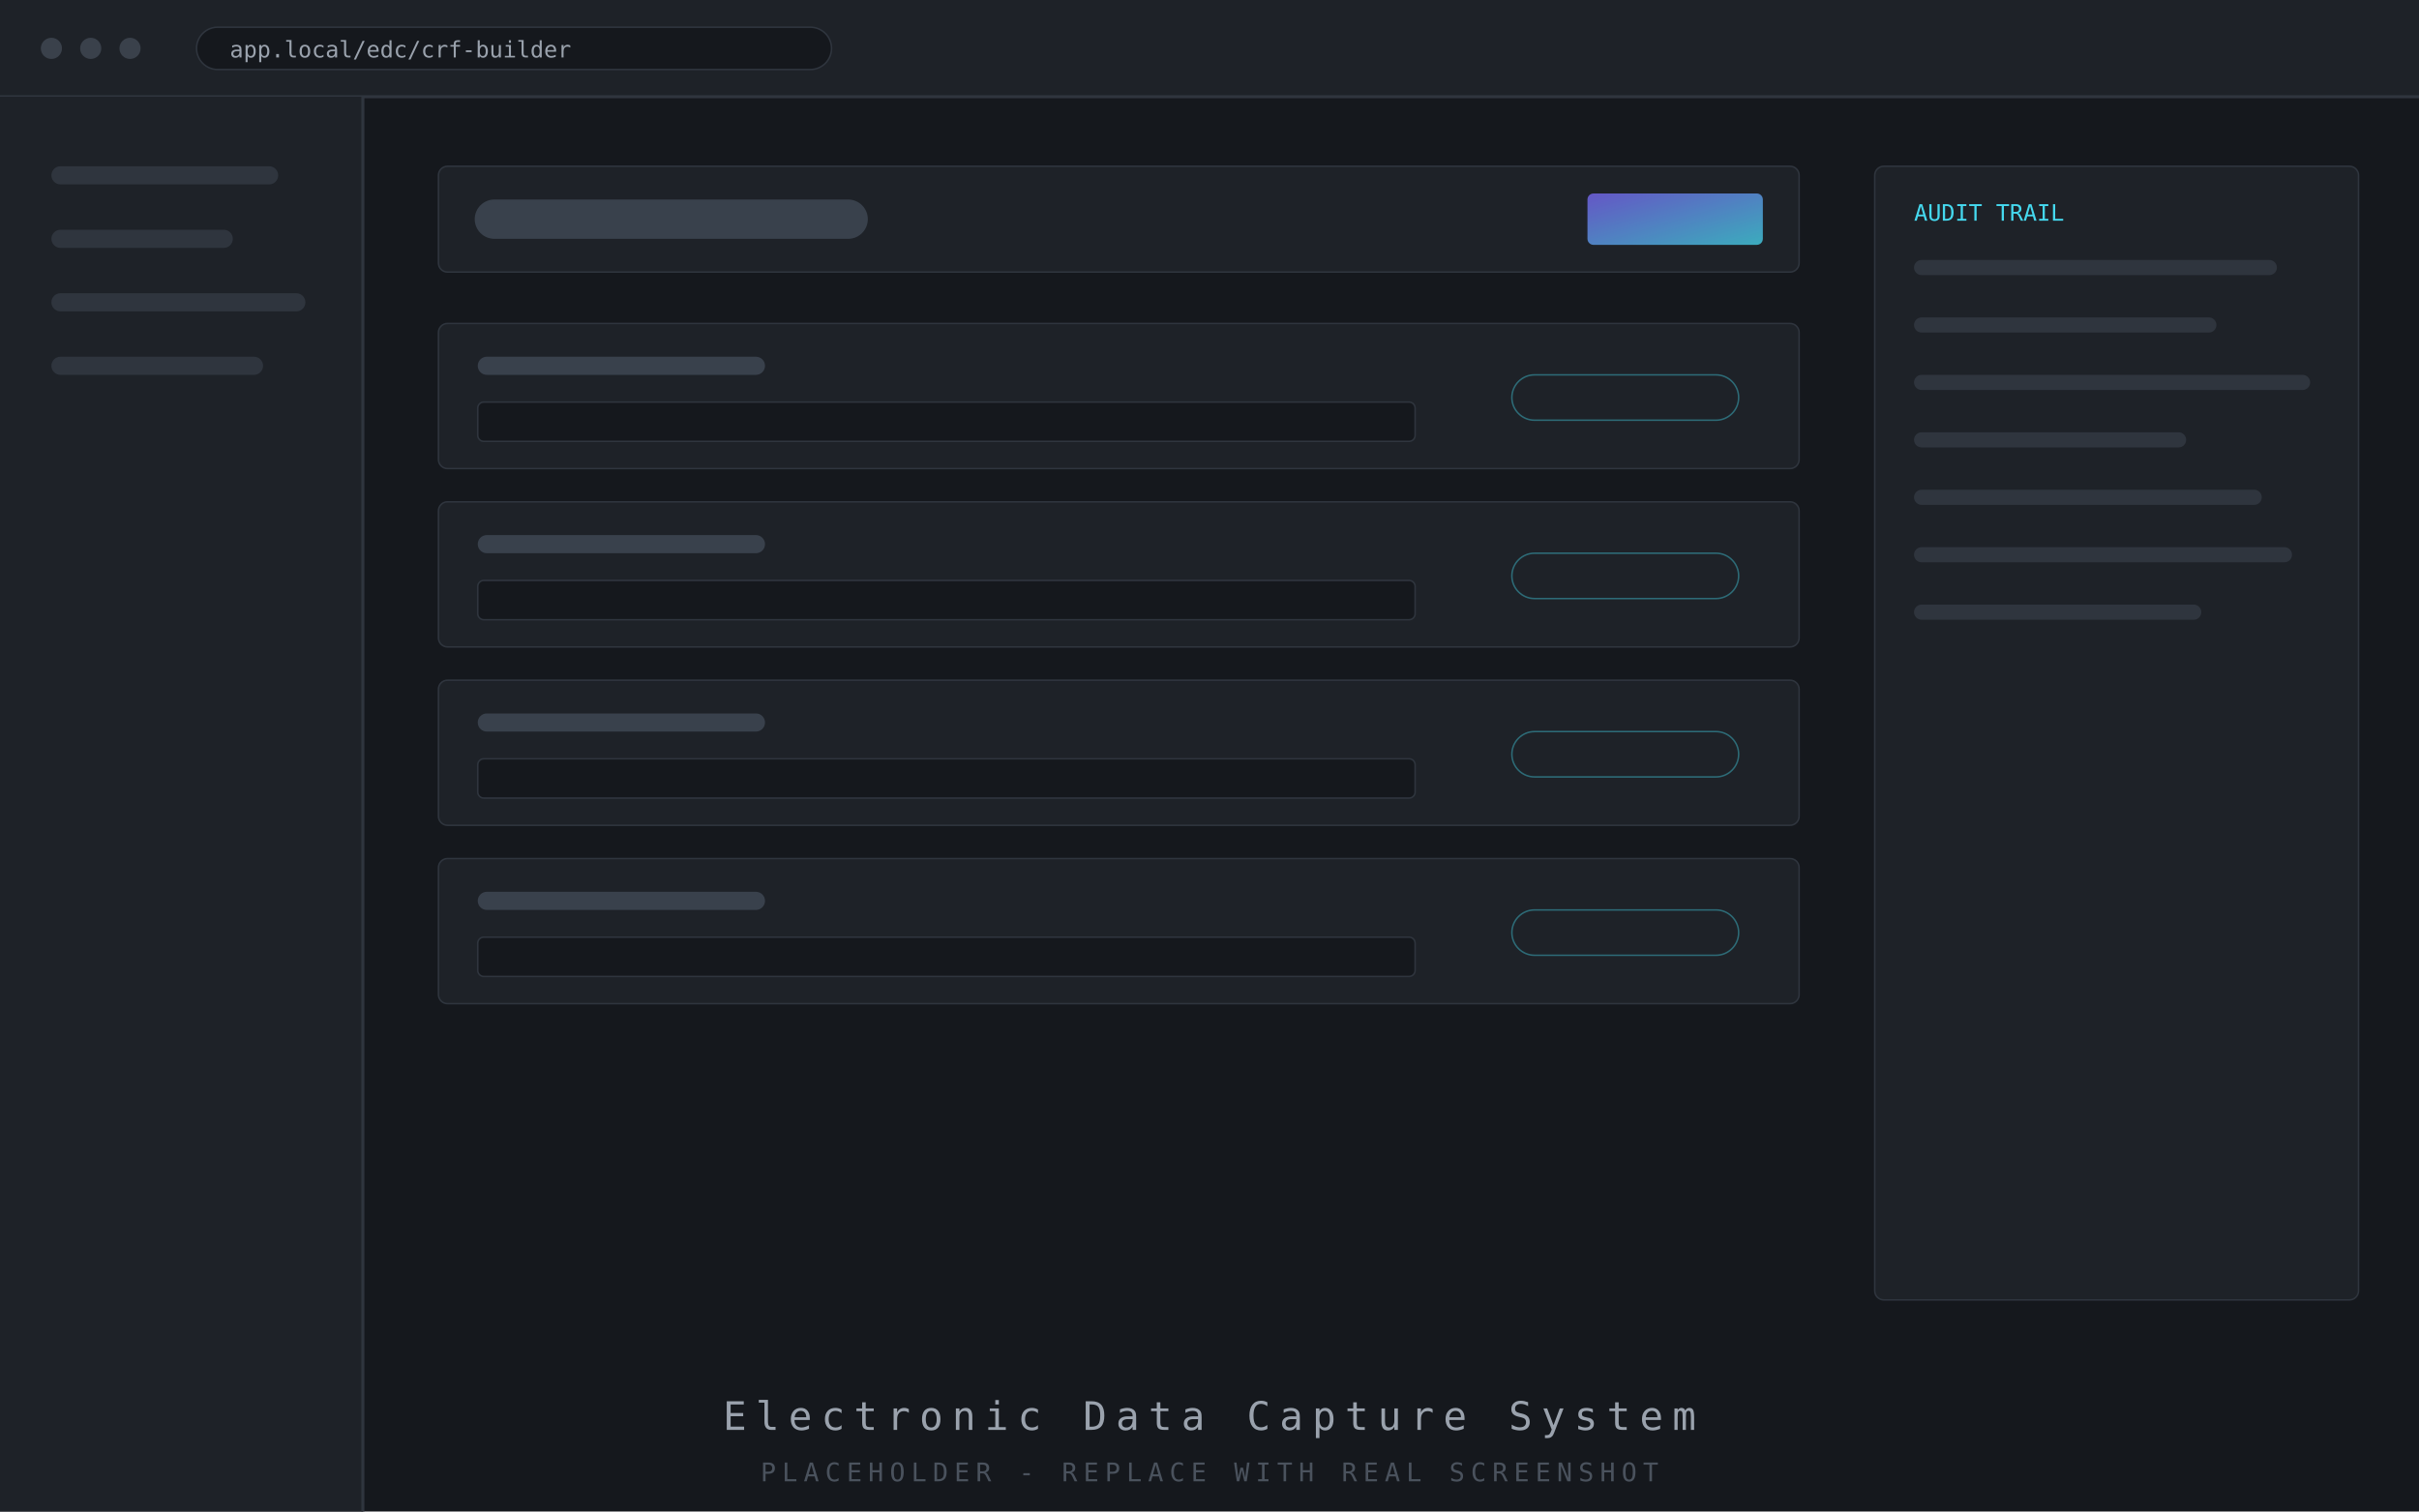
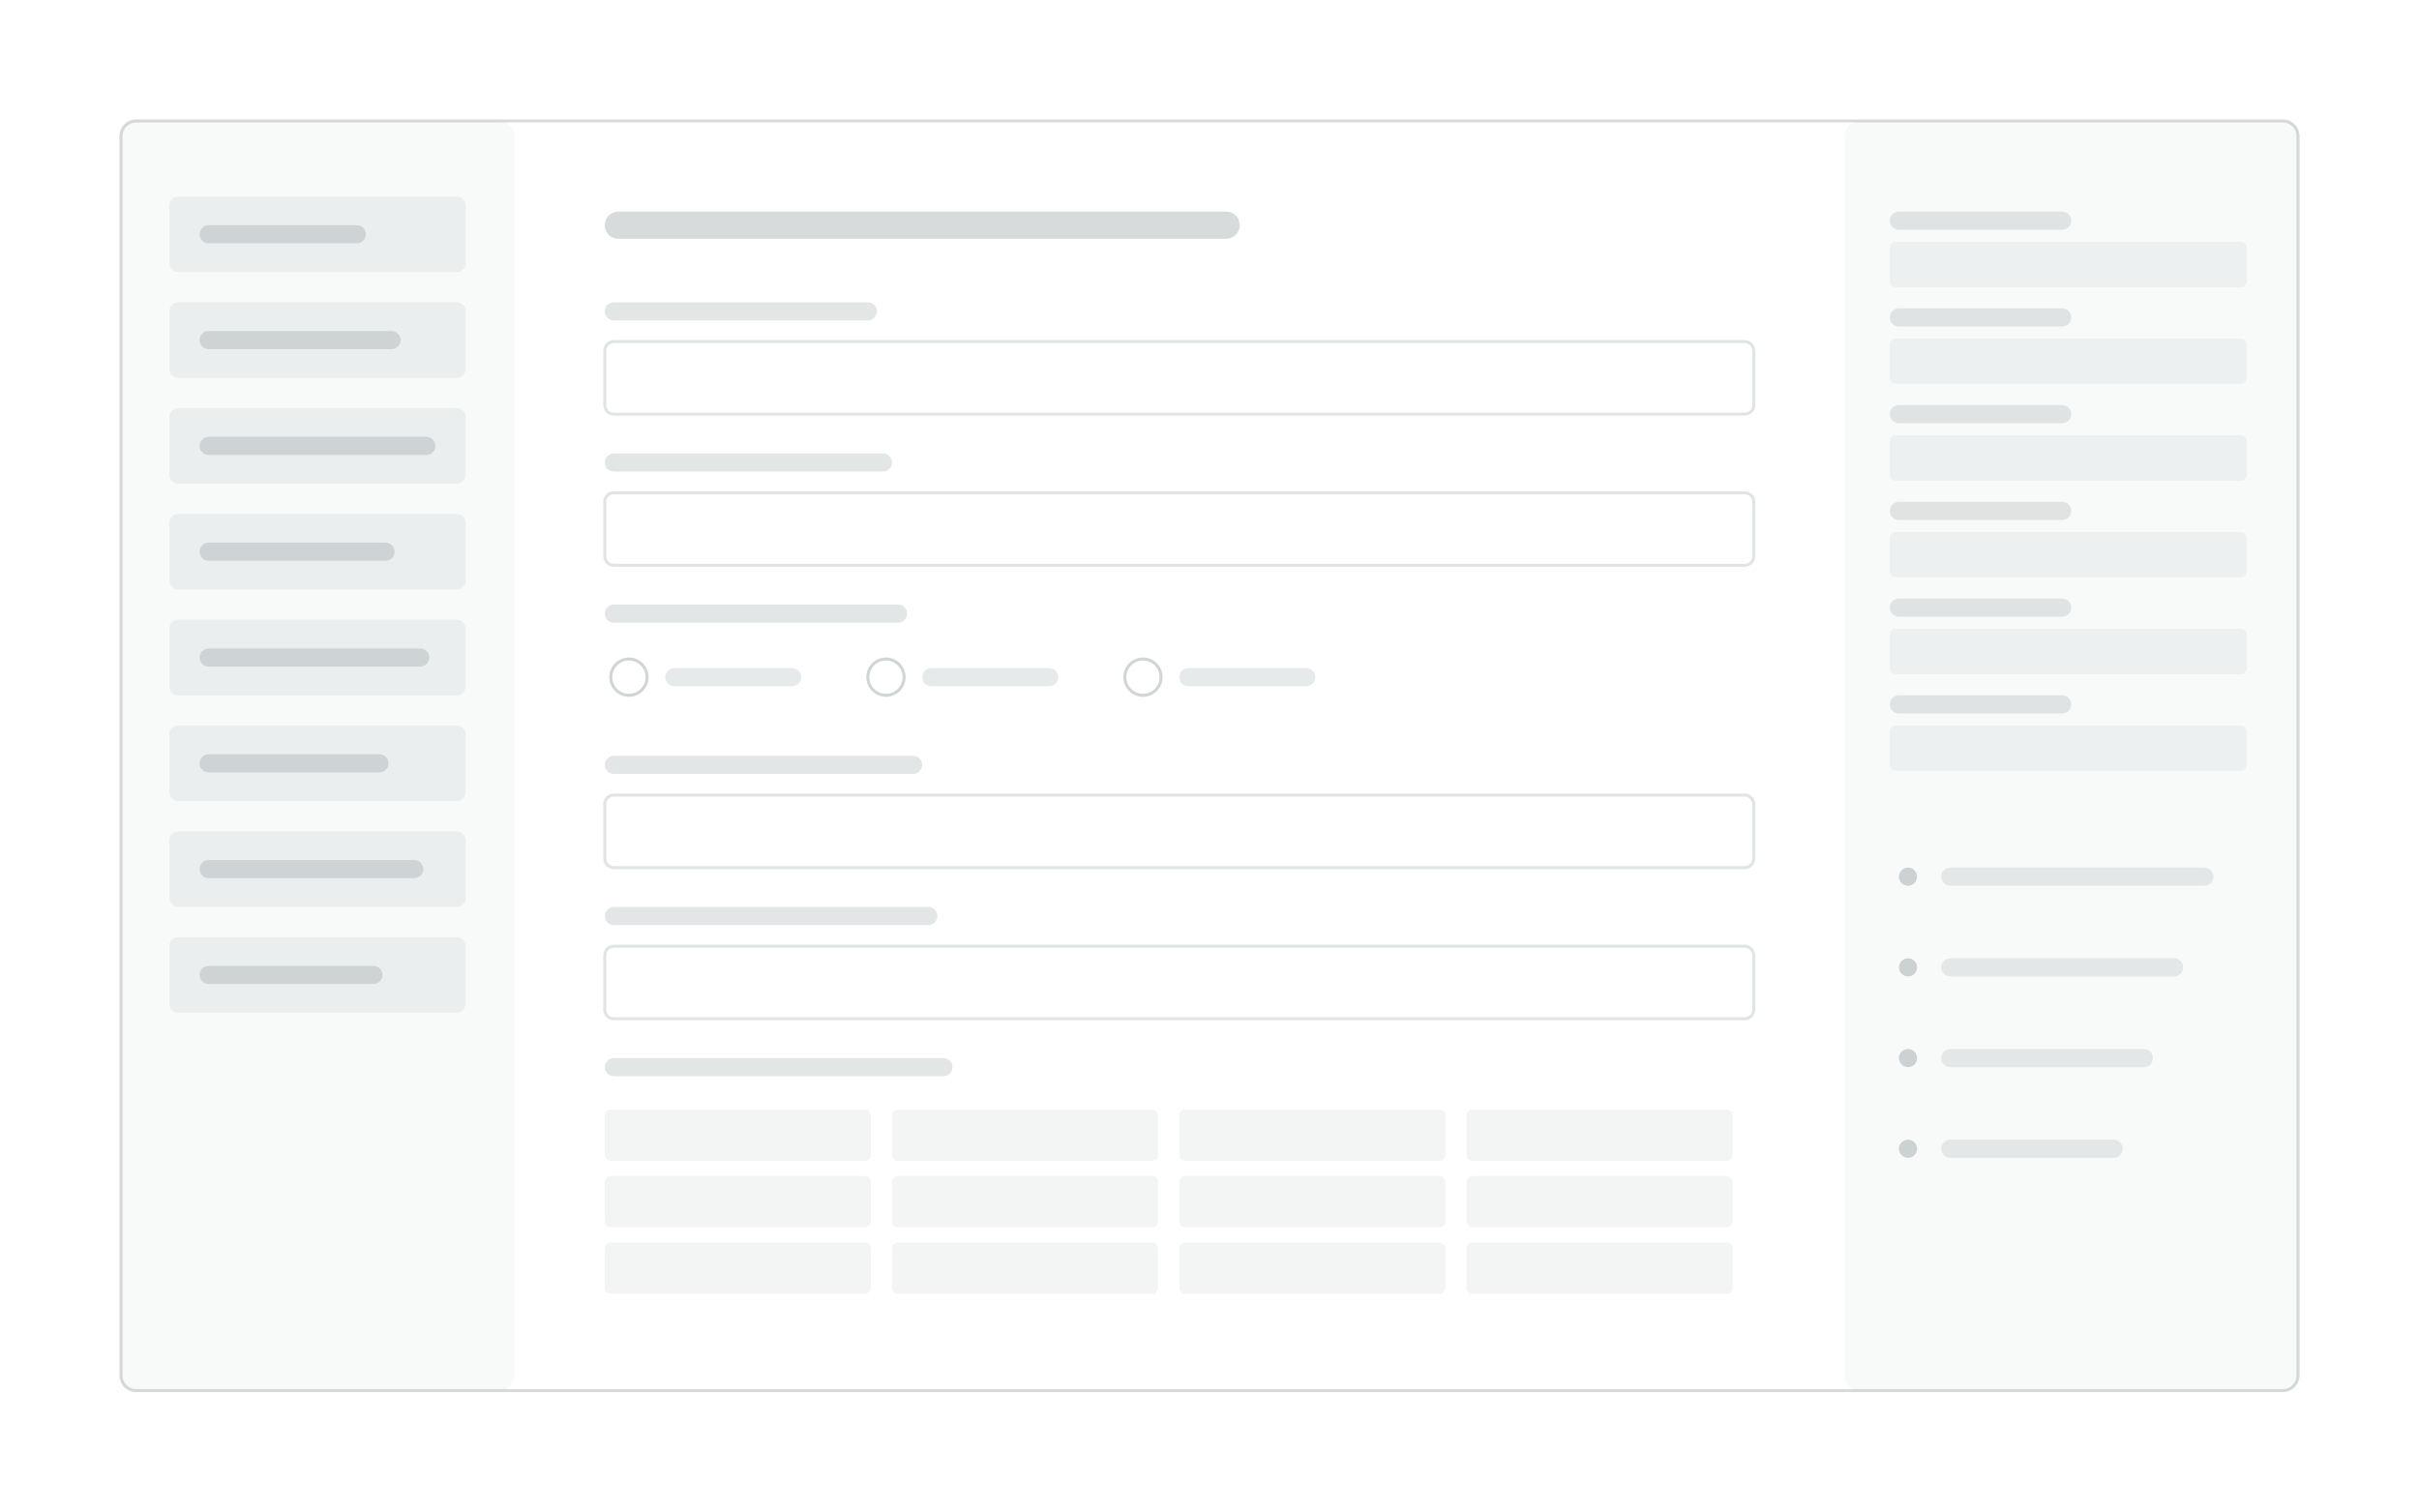
<svg xmlns="http://www.w3.org/2000/svg" viewBox="0 0 1600 1000" width="1600" height="1000">
-   <defs>
-     <linearGradient id="brand" x1="0" y1="0" x2="1" y2="1">
-       <stop offset="0" stop-color="#7B68FA" />
-       <stop offset="1" stop-color="#45D9EF" />
-     </linearGradient>
-     <linearGradient id="fade" x1="0" y1="0" x2="0" y2="1">
-       <stop offset="0" stop-color="#7B68FA" stop-opacity="0.20" />
-       <stop offset="1" stop-color="#45D9EF" stop-opacity="0.02" />
-     </linearGradient>
-   </defs>
-   <rect width="1600" height="1000" fill="#15181D" />
-   <rect x="0" y="0" width="1600" height="64" fill="#1E2228" />
-   <line x1="0" y1="64" x2="1600" y2="64" stroke="#2F353E" stroke-width="2" />
-   <circle cx="34" cy="32" r="7" fill="#3A414B" />
-   <circle cx="60" cy="32" r="7" fill="#3A414B" />
-   <circle cx="86" cy="32" r="7" fill="#3A414B" />
-   <rect x="130" y="18" width="420" height="28" rx="14" fill="#15181D" stroke="#2F353E" />
-   <text x="152" y="38" font-family="monospace" font-size="15" fill="#9AA2AD">app.local/edc/crf-builder</text>
-   <rect x="0" y="64" width="240" height="936" fill="#1E2228" />
-   <line x1="240" y1="64" x2="240" y2="1000" stroke="#2F353E" stroke-width="2" />
-   <rect x="34" y="110" width="150" height="12" rx="6" fill="#2F353E" />
-   <rect x="34" y="152" width="120" height="12" rx="6" fill="#2F353E" />
-   <rect x="34" y="194" width="168" height="12" rx="6" fill="#2F353E" />
-   <rect x="34" y="236" width="140" height="12" rx="6" fill="#2F353E" />
-   <rect x="290" y="110" width="900" height="70" rx="6" fill="#1E2228" stroke="#2F353E" />
-   <rect x="314" y="132" width="260" height="26" rx="13" fill="#39414C" />
-   <rect x="1050" y="128" width="116" height="34" rx="4" fill="url(#brand)" opacity="0.75" />
-   <rect x="290" y="214" width="900" height="96" rx="6" fill="#1E2228" stroke="#2F353E" />
-   <rect x="316" y="236" width="190" height="12" rx="6" fill="#39414C" />
-   <rect x="316" y="266" width="620" height="26" rx="4" fill="#15181D" stroke="#2F353E" />
-   <rect x="1000" y="248" width="150" height="30" rx="15" fill="none" stroke="#45D9EF" stroke-opacity="0.4" />
-   <rect x="290" y="332" width="900" height="96" rx="6" fill="#1E2228" stroke="#2F353E" />
-   <rect x="316" y="354" width="190" height="12" rx="6" fill="#39414C" />
-   <rect x="316" y="384" width="620" height="26" rx="4" fill="#15181D" stroke="#2F353E" />
-   <rect x="1000" y="366" width="150" height="30" rx="15" fill="none" stroke="#45D9EF" stroke-opacity="0.4" />
-   <rect x="290" y="450" width="900" height="96" rx="6" fill="#1E2228" stroke="#2F353E" />
-   <rect x="316" y="472" width="190" height="12" rx="6" fill="#39414C" />
-   <rect x="316" y="502" width="620" height="26" rx="4" fill="#15181D" stroke="#2F353E" />
-   <rect x="1000" y="484" width="150" height="30" rx="15" fill="none" stroke="#45D9EF" stroke-opacity="0.4" />
-   <rect x="290" y="568" width="900" height="96" rx="6" fill="#1E2228" stroke="#2F353E" />
-   <rect x="316" y="590" width="190" height="12" rx="6" fill="#39414C" />
-   <rect x="316" y="620" width="620" height="26" rx="4" fill="#15181D" stroke="#2F353E" />
-   <rect x="1000" y="602" width="150" height="30" rx="15" fill="none" stroke="#45D9EF" stroke-opacity="0.4" />
-   <rect x="1240" y="110" width="320" height="750" rx="6" fill="#1E2228" stroke="#2F353E" />
-   <text x="1266" y="146" font-family="monospace" font-size="15" fill="#45D9EF">AUDIT TRAIL</text>
-   <rect x="1266" y="172" width="240" height="10" rx="5" fill="#2F353E" />
-   <rect x="1266" y="210" width="200" height="10" rx="5" fill="#2F353E" />
-   <rect x="1266" y="248" width="262" height="10" rx="5" fill="#2F353E" />
-   <rect x="1266" y="286" width="180" height="10" rx="5" fill="#2F353E" />
-   <rect x="1266" y="324" width="230" height="10" rx="5" fill="#2F353E" />
-   <rect x="1266" y="362" width="250" height="10" rx="5" fill="#2F353E" />
-   <rect x="1266" y="400" width="190" height="10" rx="5" fill="#2F353E" />
-   <text x="800" y="946" text-anchor="middle" font-family="monospace" font-size="26" letter-spacing="6" fill="#9AA2AD">Electronic Data Capture System</text>
-   <text x="800" y="980" text-anchor="middle" font-family="monospace" font-size="17" letter-spacing="4" fill="#4A525D">PLACEHOLDER - REPLACE WITH REAL SCREENSHOT</text>
+   <rect x="80" y="80" width="1440" height="840" rx="10" fill="none" stroke="#8A969B" stroke-opacity="0.35" stroke-width="2" />
+   <rect x="80" y="80" width="260" height="840" rx="10" fill="#8A969B" fill-opacity="0.06" />
+   <rect x="1220" y="80" width="300" height="840" rx="10" fill="#8A969B" fill-opacity="0.06" />
+   <rect x="112" y="130" width="196" height="50" rx="6" fill="#8A969B" fill-opacity="0.12" />
+   <rect x="132" y="149" width="110" height="12" rx="6.0" fill="#8A969B" fill-opacity="0.3" />
+   <rect x="112" y="200" width="196" height="50" rx="6" fill="#8A969B" fill-opacity="0.12" />
+   <rect x="132" y="219" width="133" height="12" rx="6.0" fill="#8A969B" fill-opacity="0.3" />
+   <rect x="112" y="270" width="196" height="50" rx="6" fill="#8A969B" fill-opacity="0.12" />
+   <rect x="132" y="289" width="156" height="12" rx="6.0" fill="#8A969B" fill-opacity="0.3" />
+   <rect x="112" y="340" width="196" height="50" rx="6" fill="#8A969B" fill-opacity="0.12" />
+   <rect x="132" y="359" width="129" height="12" rx="6.0" fill="#8A969B" fill-opacity="0.3" />
+   <rect x="112" y="410" width="196" height="50" rx="6" fill="#8A969B" fill-opacity="0.12" />
+   <rect x="132" y="429" width="152" height="12" rx="6.0" fill="#8A969B" fill-opacity="0.3" />
+   <rect x="112" y="480" width="196" height="50" rx="6" fill="#8A969B" fill-opacity="0.12" />
+   <rect x="132" y="499" width="125" height="12" rx="6.0" fill="#8A969B" fill-opacity="0.3" />
+   <rect x="112" y="550" width="196" height="50" rx="6" fill="#8A969B" fill-opacity="0.12" />
+   <rect x="132" y="569" width="148" height="12" rx="6.0" fill="#8A969B" fill-opacity="0.3" />
+   <rect x="112" y="620" width="196" height="50" rx="6" fill="#8A969B" fill-opacity="0.12" />
+   <rect x="132" y="639" width="121" height="12" rx="6.0" fill="#8A969B" fill-opacity="0.3" />
+   <rect x="400" y="140" width="420" height="18" rx="9.0" fill="#8A969B" fill-opacity="0.34" />
+   <rect x="400" y="200" width="180" height="12" rx="6.0" fill="#8A969B" fill-opacity="0.24" />
+   <rect x="400" y="226" width="760" height="48" rx="6" fill="none" stroke="#8A969B" stroke-opacity="0.26" stroke-width="2" />
+   <rect x="400" y="300" width="190" height="12" rx="6.0" fill="#8A969B" fill-opacity="0.24" />
+   <rect x="400" y="326" width="760" height="48" rx="6" fill="none" stroke="#8A969B" stroke-opacity="0.26" stroke-width="2" />
+   <rect x="400" y="400" width="200" height="12" rx="6.0" fill="#8A969B" fill-opacity="0.24" />
+   <circle cx="416" cy="448" r="12" fill="none" stroke="#8A969B" stroke-opacity="0.4" stroke-width="2" />
+   <rect x="440" y="442" width="90" height="12" rx="6.0" fill="#8A969B" fill-opacity="0.2" />
+   <circle cx="586" cy="448" r="12" fill="none" stroke="#8A969B" stroke-opacity="0.4" stroke-width="2" />
+   <rect x="610" y="442" width="90" height="12" rx="6.0" fill="#8A969B" fill-opacity="0.2" />
+   <circle cx="756" cy="448" r="12" fill="none" stroke="#8A969B" stroke-opacity="0.4" stroke-width="2" />
+   <rect x="780" y="442" width="90" height="12" rx="6.0" fill="#8A969B" fill-opacity="0.2" />
+   <rect x="400" y="500" width="210" height="12" rx="6.0" fill="#8A969B" fill-opacity="0.24" />
+   <rect x="400" y="526" width="760" height="48" rx="6" fill="none" stroke="#8A969B" stroke-opacity="0.26" stroke-width="2" />
+   <rect x="400" y="600" width="220" height="12" rx="6.0" fill="#8A969B" fill-opacity="0.24" />
+   <rect x="400" y="626" width="760" height="48" rx="6" fill="none" stroke="#8A969B" stroke-opacity="0.26" stroke-width="2" />
+   <rect x="400" y="700" width="230" height="12" rx="6.0" fill="#8A969B" fill-opacity="0.24" />
+   <rect x="400" y="734" width="176" height="34" rx="4" fill="#8A969B" fill-opacity="0.1" />
+   <rect x="590" y="734" width="176" height="34" rx="4" fill="#8A969B" fill-opacity="0.1" />
+   <rect x="780" y="734" width="176" height="34" rx="4" fill="#8A969B" fill-opacity="0.1" />
+   <rect x="970" y="734" width="176" height="34" rx="4" fill="#8A969B" fill-opacity="0.1" />
+   <rect x="400" y="778" width="176" height="34" rx="4" fill="#8A969B" fill-opacity="0.1" />
+   <rect x="590" y="778" width="176" height="34" rx="4" fill="#8A969B" fill-opacity="0.1" />
+   <rect x="780" y="778" width="176" height="34" rx="4" fill="#8A969B" fill-opacity="0.1" />
+   <rect x="970" y="778" width="176" height="34" rx="4" fill="#8A969B" fill-opacity="0.1" />
+   <rect x="400" y="822" width="176" height="34" rx="4" fill="#8A969B" fill-opacity="0.1" />
+   <rect x="590" y="822" width="176" height="34" rx="4" fill="#8A969B" fill-opacity="0.1" />
+   <rect x="780" y="822" width="176" height="34" rx="4" fill="#8A969B" fill-opacity="0.1" />
+   <rect x="970" y="822" width="176" height="34" rx="4" fill="#8A969B" fill-opacity="0.1" />
+   <rect x="1250" y="140" width="120" height="12" rx="6.0" fill="#8A969B" fill-opacity="0.22" />
+   <rect x="1250" y="160" width="236" height="30" rx="4" fill="#8A969B" fill-opacity="0.1" />
+   <rect x="1250" y="204" width="120" height="12" rx="6.0" fill="#8A969B" fill-opacity="0.22" />
+   <rect x="1250" y="224" width="236" height="30" rx="4" fill="#8A969B" fill-opacity="0.1" />
+   <rect x="1250" y="268" width="120" height="12" rx="6.0" fill="#8A969B" fill-opacity="0.22" />
+   <rect x="1250" y="288" width="236" height="30" rx="4" fill="#8A969B" fill-opacity="0.1" />
+   <rect x="1250" y="332" width="120" height="12" rx="6.0" fill="#8A969B" fill-opacity="0.22" />
+   <rect x="1250" y="352" width="236" height="30" rx="4" fill="#8A969B" fill-opacity="0.1" />
+   <rect x="1250" y="396" width="120" height="12" rx="6.0" fill="#8A969B" fill-opacity="0.22" />
+   <rect x="1250" y="416" width="236" height="30" rx="4" fill="#8A969B" fill-opacity="0.1" />
+   <rect x="1250" y="460" width="120" height="12" rx="6.0" fill="#8A969B" fill-opacity="0.22" />
+   <rect x="1250" y="480" width="236" height="30" rx="4" fill="#8A969B" fill-opacity="0.1" />
+   <circle cx="1262" cy="580" r="6" fill="#8A969B" fill-opacity="0.4" />
+   <rect x="1284" y="574" width="180" height="12" rx="6.0" fill="#8A969B" fill-opacity="0.18" />
+   <circle cx="1262" cy="640" r="6" fill="#8A969B" fill-opacity="0.4" />
+   <rect x="1284" y="634" width="160" height="12" rx="6.0" fill="#8A969B" fill-opacity="0.18" />
+   <circle cx="1262" cy="700" r="6" fill="#8A969B" fill-opacity="0.4" />
+   <rect x="1284" y="694" width="140" height="12" rx="6.0" fill="#8A969B" fill-opacity="0.18" />
+   <circle cx="1262" cy="760" r="6" fill="#8A969B" fill-opacity="0.4" />
+   <rect x="1284" y="754" width="120" height="12" rx="6.0" fill="#8A969B" fill-opacity="0.18" />
</svg>
